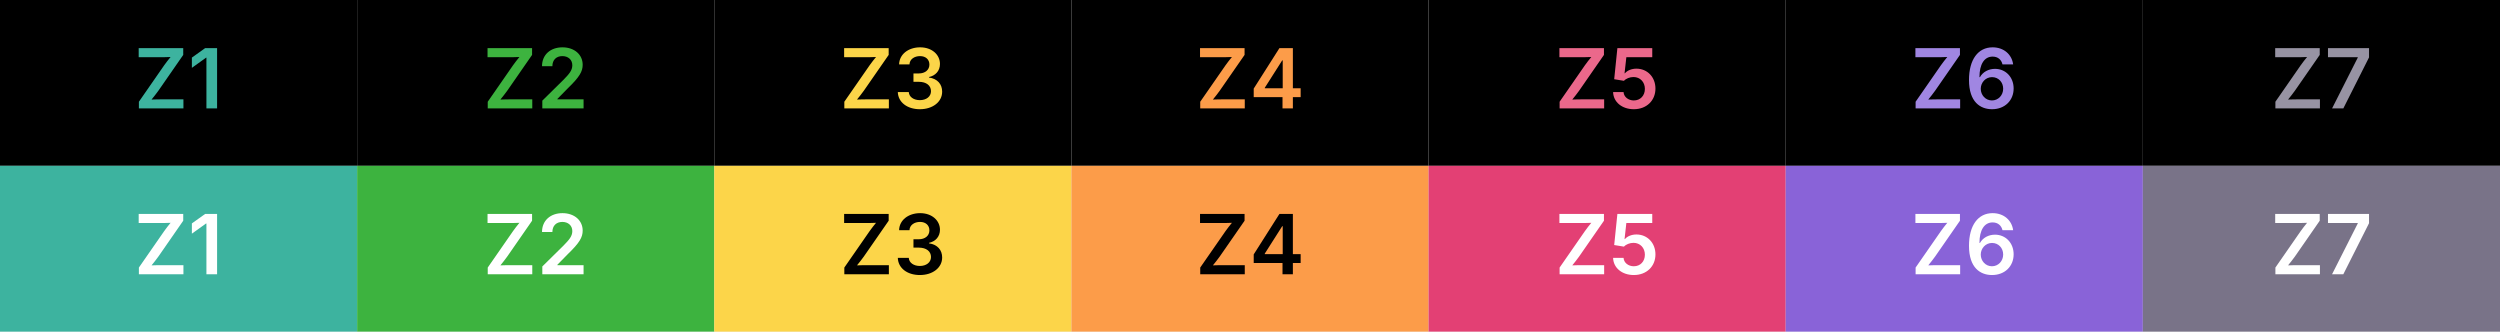
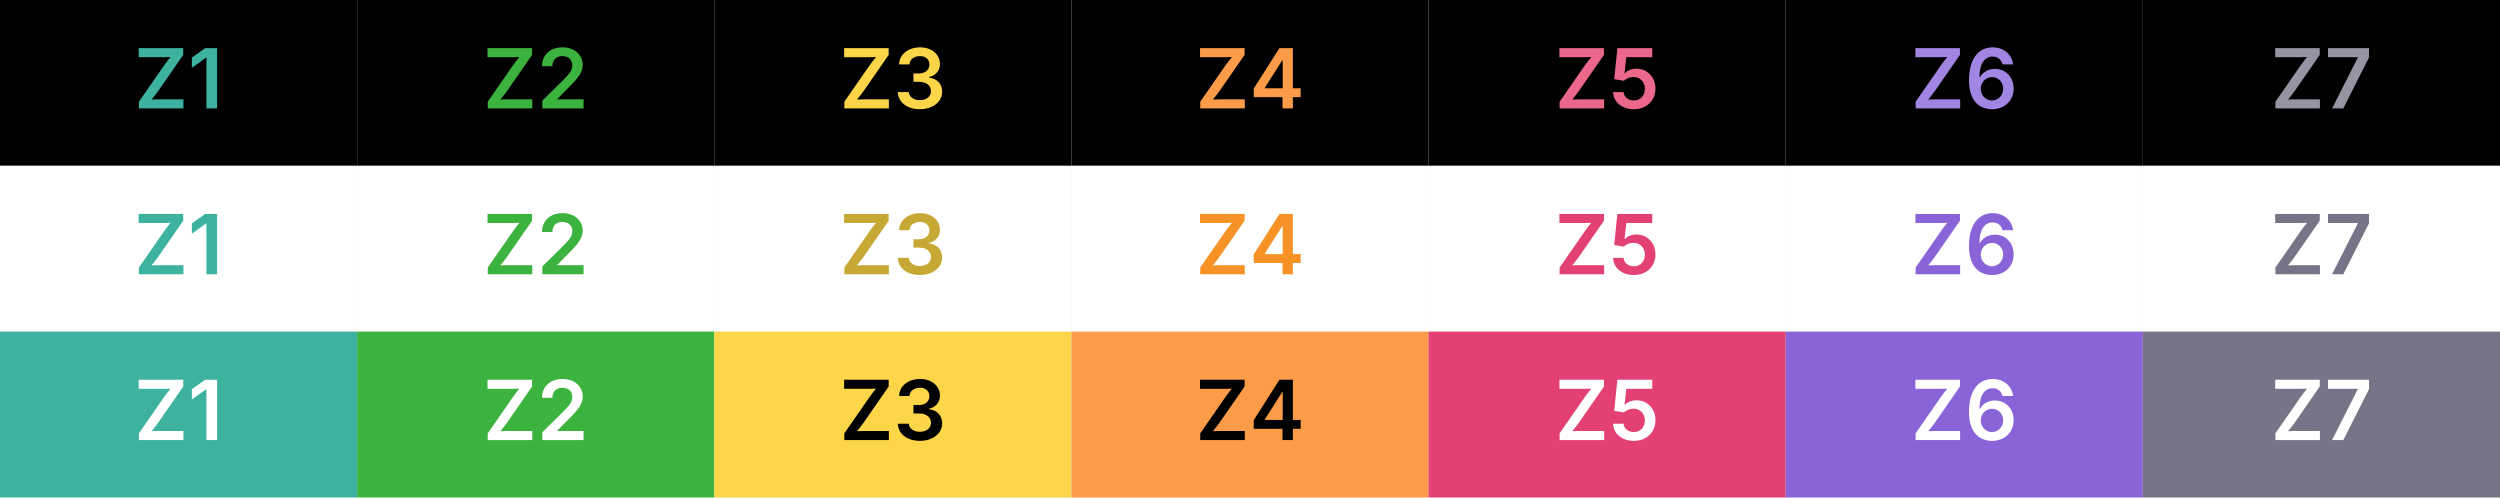
- <svg xmlns="http://www.w3.org/2000/svg" width="392" height="52" viewBox="0 0 392 52">
+ <svg xmlns="http://www.w3.org/2000/svg" width="392" height="78" viewBox="0 0 392 78">
  <rect x="0" y="0" width="56" height="26" fill="#000000" />
  <text x="28.0" y="17.0" font-family="-apple-system, system-ui, sans-serif" font-size="13" font-weight="600" fill="#3DB39F" text-anchor="middle">Z1</text>
  <rect x="56" y="0" width="56" height="26" fill="#000000" />
  <text x="84.0" y="17.0" font-family="-apple-system, system-ui, sans-serif" font-size="13" font-weight="600" fill="#3DB33F" text-anchor="middle">Z2</text>
  <rect x="112" y="0" width="56" height="26" fill="#000000" />
  <text x="140.0" y="17.0" font-family="-apple-system, system-ui, sans-serif" font-size="13" font-weight="600" fill="#FCD549" text-anchor="middle">Z3</text>
  <rect x="168" y="0" width="56" height="26" fill="#000000" />
  <text x="196.0" y="17.0" font-family="-apple-system, system-ui, sans-serif" font-size="13" font-weight="600" fill="#FC9C49" text-anchor="middle">Z4</text>
  <rect x="224" y="0" width="56" height="26" fill="#000000" />
  <text x="252.0" y="17.0" font-family="-apple-system, system-ui, sans-serif" font-size="13" font-weight="600" fill="#EB688B" text-anchor="middle">Z5</text>
  <rect x="280" y="0" width="56" height="26" fill="#000000" />
  <text x="308.0" y="17.0" font-family="-apple-system, system-ui, sans-serif" font-size="13" font-weight="600" fill="#A086E2" text-anchor="middle">Z6</text>
  <rect x="336" y="0" width="56" height="26" fill="#000000" />
  <text x="364.0" y="17.0" font-family="-apple-system, system-ui, sans-serif" font-size="13" font-weight="600" fill="#9793A3" text-anchor="middle">Z7</text>
-   <rect x="0" y="26" width="56" height="26" fill="#3DB39F" />
-   <text x="28.0" y="43.0" font-family="-apple-system, system-ui, sans-serif" font-size="13" font-weight="600" fill="#FFFFFF" text-anchor="middle">Z1</text>
-   <rect x="56" y="26" width="56" height="26" fill="#3DB33F" />
-   <text x="84.0" y="43.0" font-family="-apple-system, system-ui, sans-serif" font-size="13" font-weight="600" fill="#FFFFFF" text-anchor="middle">Z2</text>
-   <rect x="112" y="26" width="56" height="26" fill="#FCD549" />
-   <text x="140.0" y="43.0" font-family="-apple-system, system-ui, sans-serif" font-size="13" font-weight="600" fill="#000000" text-anchor="middle">Z3</text>
-   <rect x="168" y="26" width="56" height="26" fill="#FC9C49" />
-   <text x="196.0" y="43.0" font-family="-apple-system, system-ui, sans-serif" font-size="13" font-weight="600" fill="#000000" text-anchor="middle">Z4</text>
-   <rect x="224" y="26" width="56" height="26" fill="#E34074" />
-   <text x="252.0" y="43.0" font-family="-apple-system, system-ui, sans-serif" font-size="13" font-weight="600" fill="#FFFFFF" text-anchor="middle">Z5</text>
-   <rect x="280" y="26" width="56" height="26" fill="#8963D8" />
-   <text x="308.0" y="43.0" font-family="-apple-system, system-ui, sans-serif" font-size="13" font-weight="600" fill="#FFFFFF" text-anchor="middle">Z6</text>
-   <rect x="336" y="26" width="56" height="26" fill="#797388" />
-   <text x="364.0" y="43.0" font-family="-apple-system, system-ui, sans-serif" font-size="13" font-weight="600" fill="#FFFFFF" text-anchor="middle">Z7</text>
+   <rect x="0" y="26" width="56" height="26" fill="#FFFFFF" />
+   <text x="28.0" y="43.0" font-family="-apple-system, system-ui, sans-serif" font-size="13" font-weight="600" fill="#3DB39F" text-anchor="middle">Z1</text>
+   <rect x="56" y="26" width="56" height="26" fill="#FFFFFF" />
+   <text x="84.0" y="43.0" font-family="-apple-system, system-ui, sans-serif" font-size="13" font-weight="600" fill="#3DB33F" text-anchor="middle">Z2</text>
+   <rect x="112" y="26" width="56" height="26" fill="#FFFFFF" />
+   <text x="140.0" y="43.0" font-family="-apple-system, system-ui, sans-serif" font-size="13" font-weight="600" fill="#C8A834" text-anchor="middle">Z3</text>
+   <rect x="168" y="26" width="56" height="26" fill="#FFFFFF" />
+   <text x="196.0" y="43.0" font-family="-apple-system, system-ui, sans-serif" font-size="13" font-weight="600" fill="#F79226" text-anchor="middle">Z4</text>
+   <rect x="224" y="26" width="56" height="26" fill="#FFFFFF" />
+   <text x="252.0" y="43.0" font-family="-apple-system, system-ui, sans-serif" font-size="13" font-weight="600" fill="#E34074" text-anchor="middle">Z5</text>
+   <rect x="280" y="26" width="56" height="26" fill="#FFFFFF" />
+   <text x="308.0" y="43.0" font-family="-apple-system, system-ui, sans-serif" font-size="13" font-weight="600" fill="#8963D8" text-anchor="middle">Z6</text>
+   <rect x="336" y="26" width="56" height="26" fill="#FFFFFF" />
+   <text x="364.0" y="43.0" font-family="-apple-system, system-ui, sans-serif" font-size="13" font-weight="600" fill="#797388" text-anchor="middle">Z7</text>
+   <rect x="0" y="52" width="56" height="26" fill="#3DB39F" />
+   <text x="28.0" y="69.0" font-family="-apple-system, system-ui, sans-serif" font-size="13" font-weight="600" fill="#FFFFFF" text-anchor="middle">Z1</text>
+   <rect x="56" y="52" width="56" height="26" fill="#3DB33F" />
+   <text x="84.0" y="69.0" font-family="-apple-system, system-ui, sans-serif" font-size="13" font-weight="600" fill="#FFFFFF" text-anchor="middle">Z2</text>
+   <rect x="112" y="52" width="56" height="26" fill="#FCD549" />
+   <text x="140.0" y="69.0" font-family="-apple-system, system-ui, sans-serif" font-size="13" font-weight="600" fill="#000000" text-anchor="middle">Z3</text>
+   <rect x="168" y="52" width="56" height="26" fill="#FC9C49" />
+   <text x="196.0" y="69.0" font-family="-apple-system, system-ui, sans-serif" font-size="13" font-weight="600" fill="#000000" text-anchor="middle">Z4</text>
+   <rect x="224" y="52" width="56" height="26" fill="#E34074" />
+   <text x="252.0" y="69.0" font-family="-apple-system, system-ui, sans-serif" font-size="13" font-weight="600" fill="#FFFFFF" text-anchor="middle">Z5</text>
+   <rect x="280" y="52" width="56" height="26" fill="#8963D8" />
+   <text x="308.0" y="69.0" font-family="-apple-system, system-ui, sans-serif" font-size="13" font-weight="600" fill="#FFFFFF" text-anchor="middle">Z6</text>
+   <rect x="336" y="52" width="56" height="26" fill="#797388" />
+   <text x="364.0" y="69.0" font-family="-apple-system, system-ui, sans-serif" font-size="13" font-weight="600" fill="#FFFFFF" text-anchor="middle">Z7</text>
</svg>
